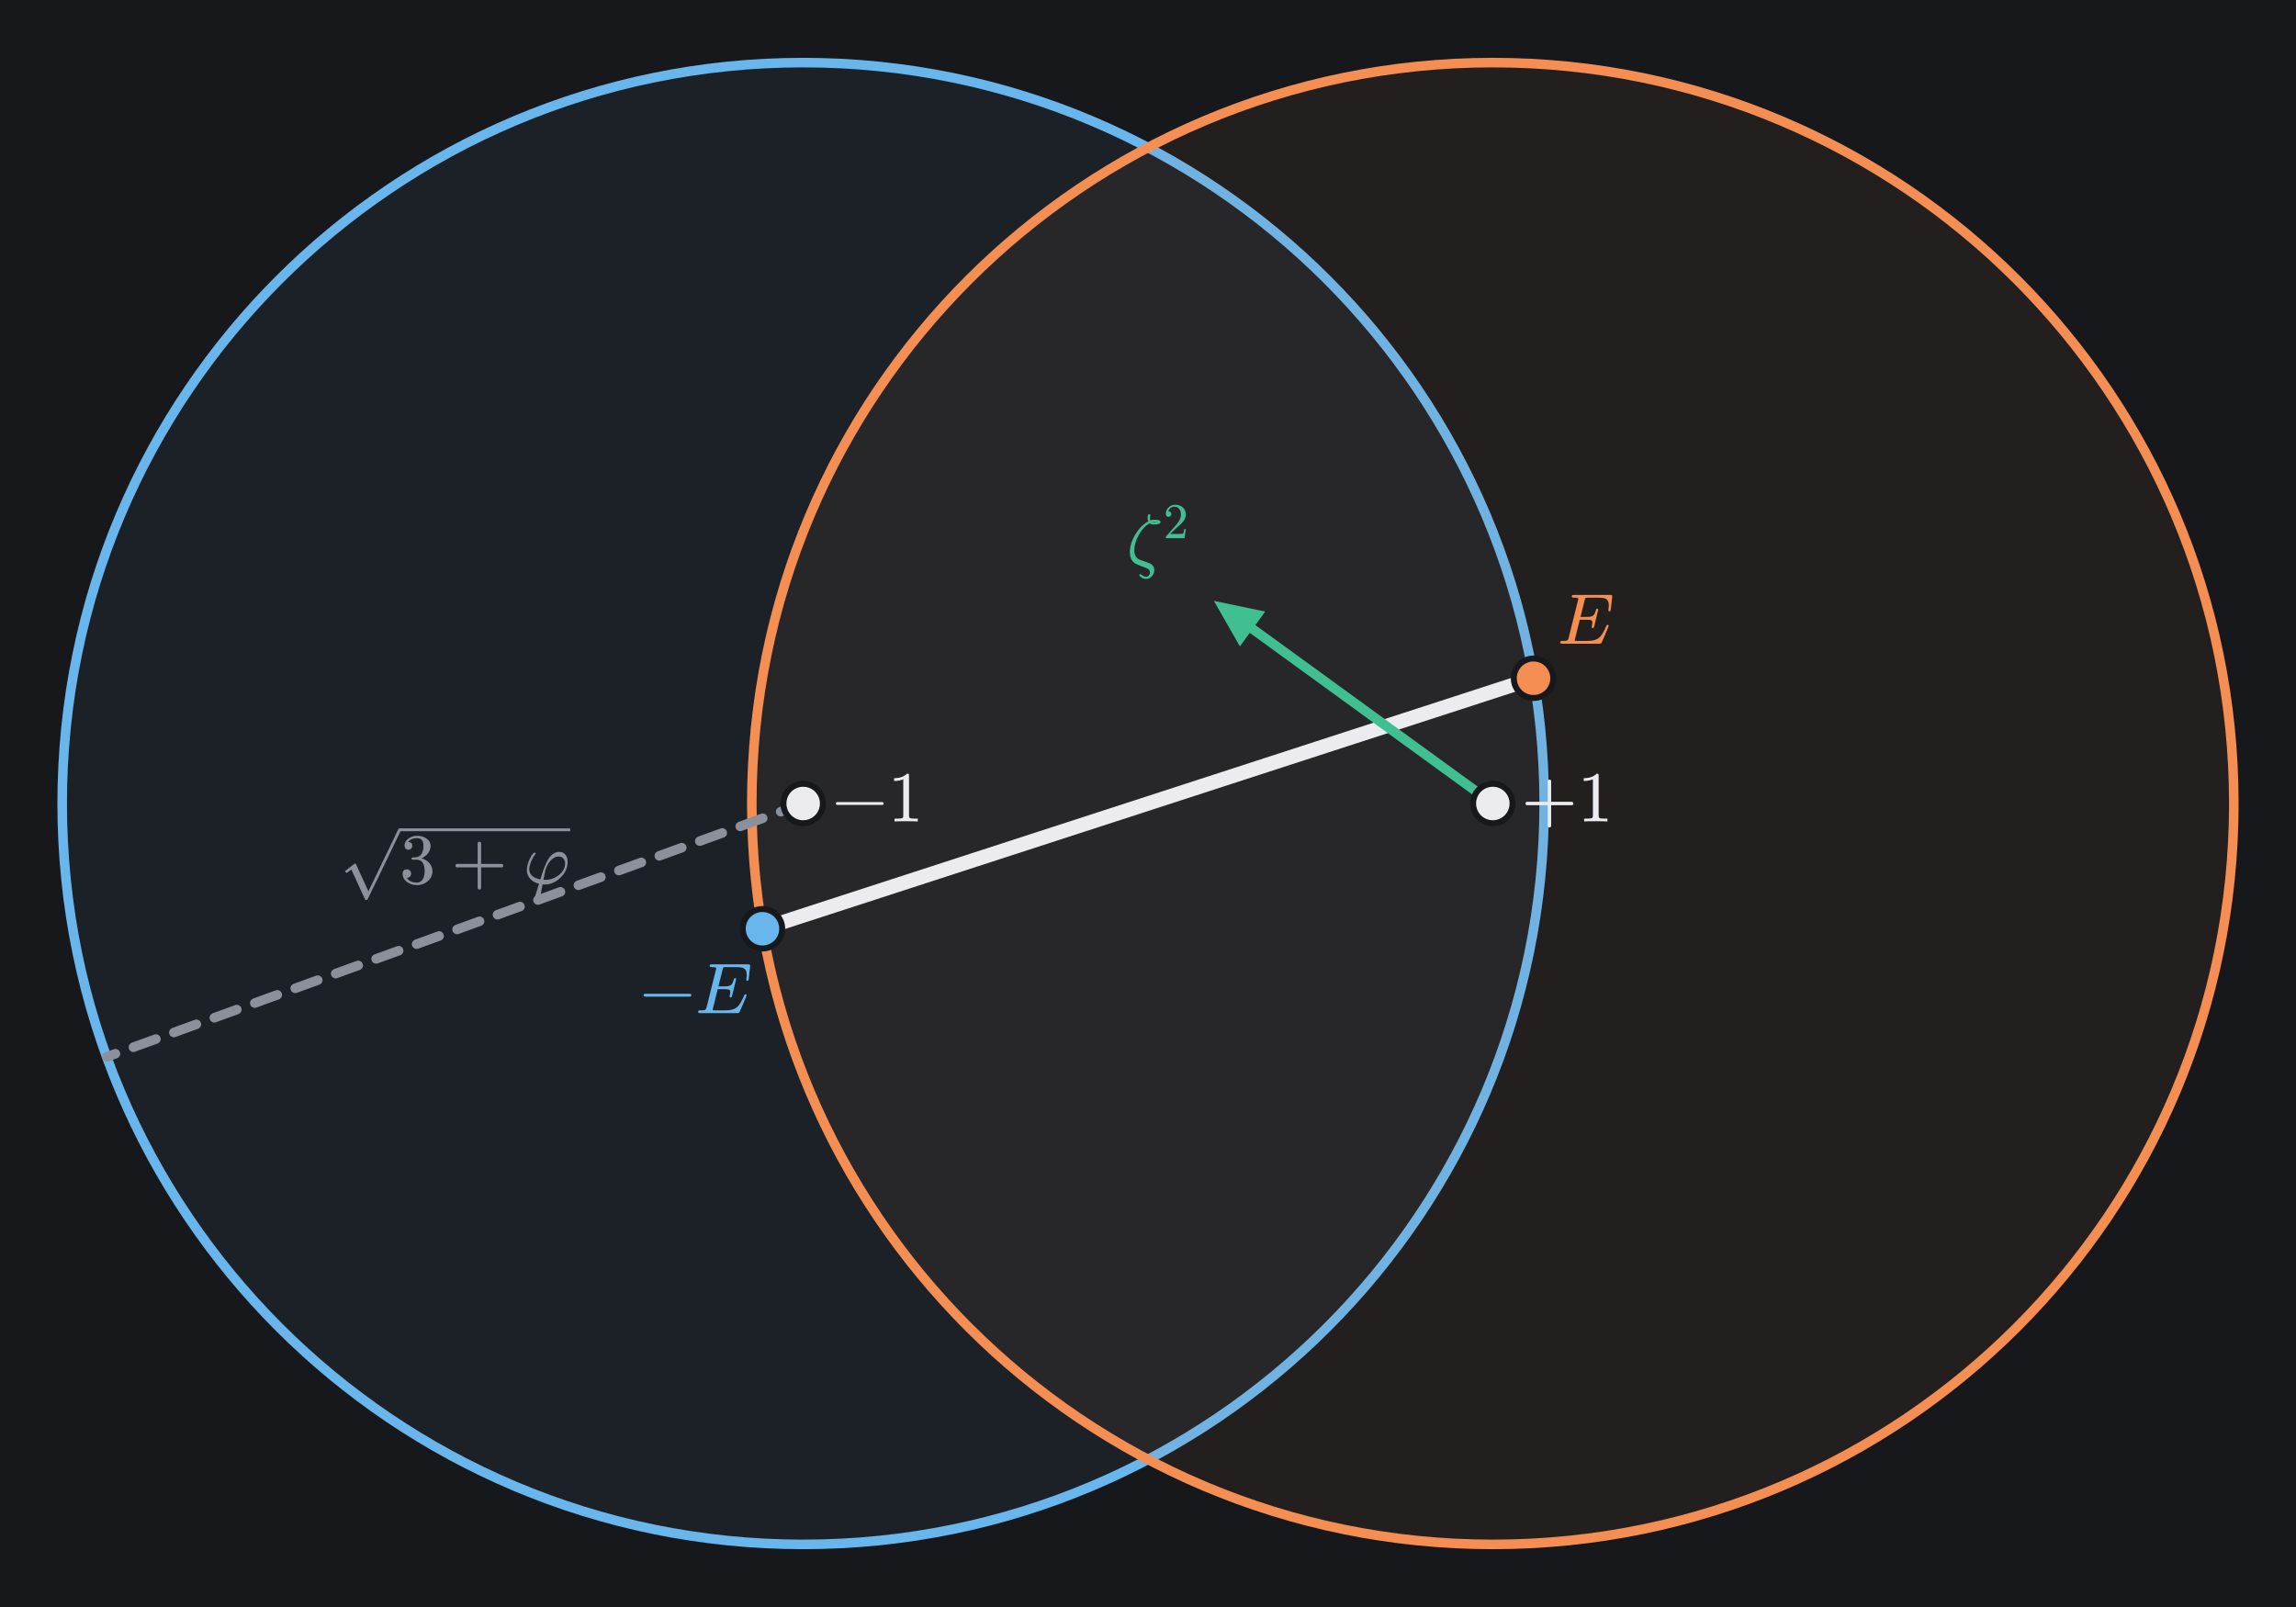
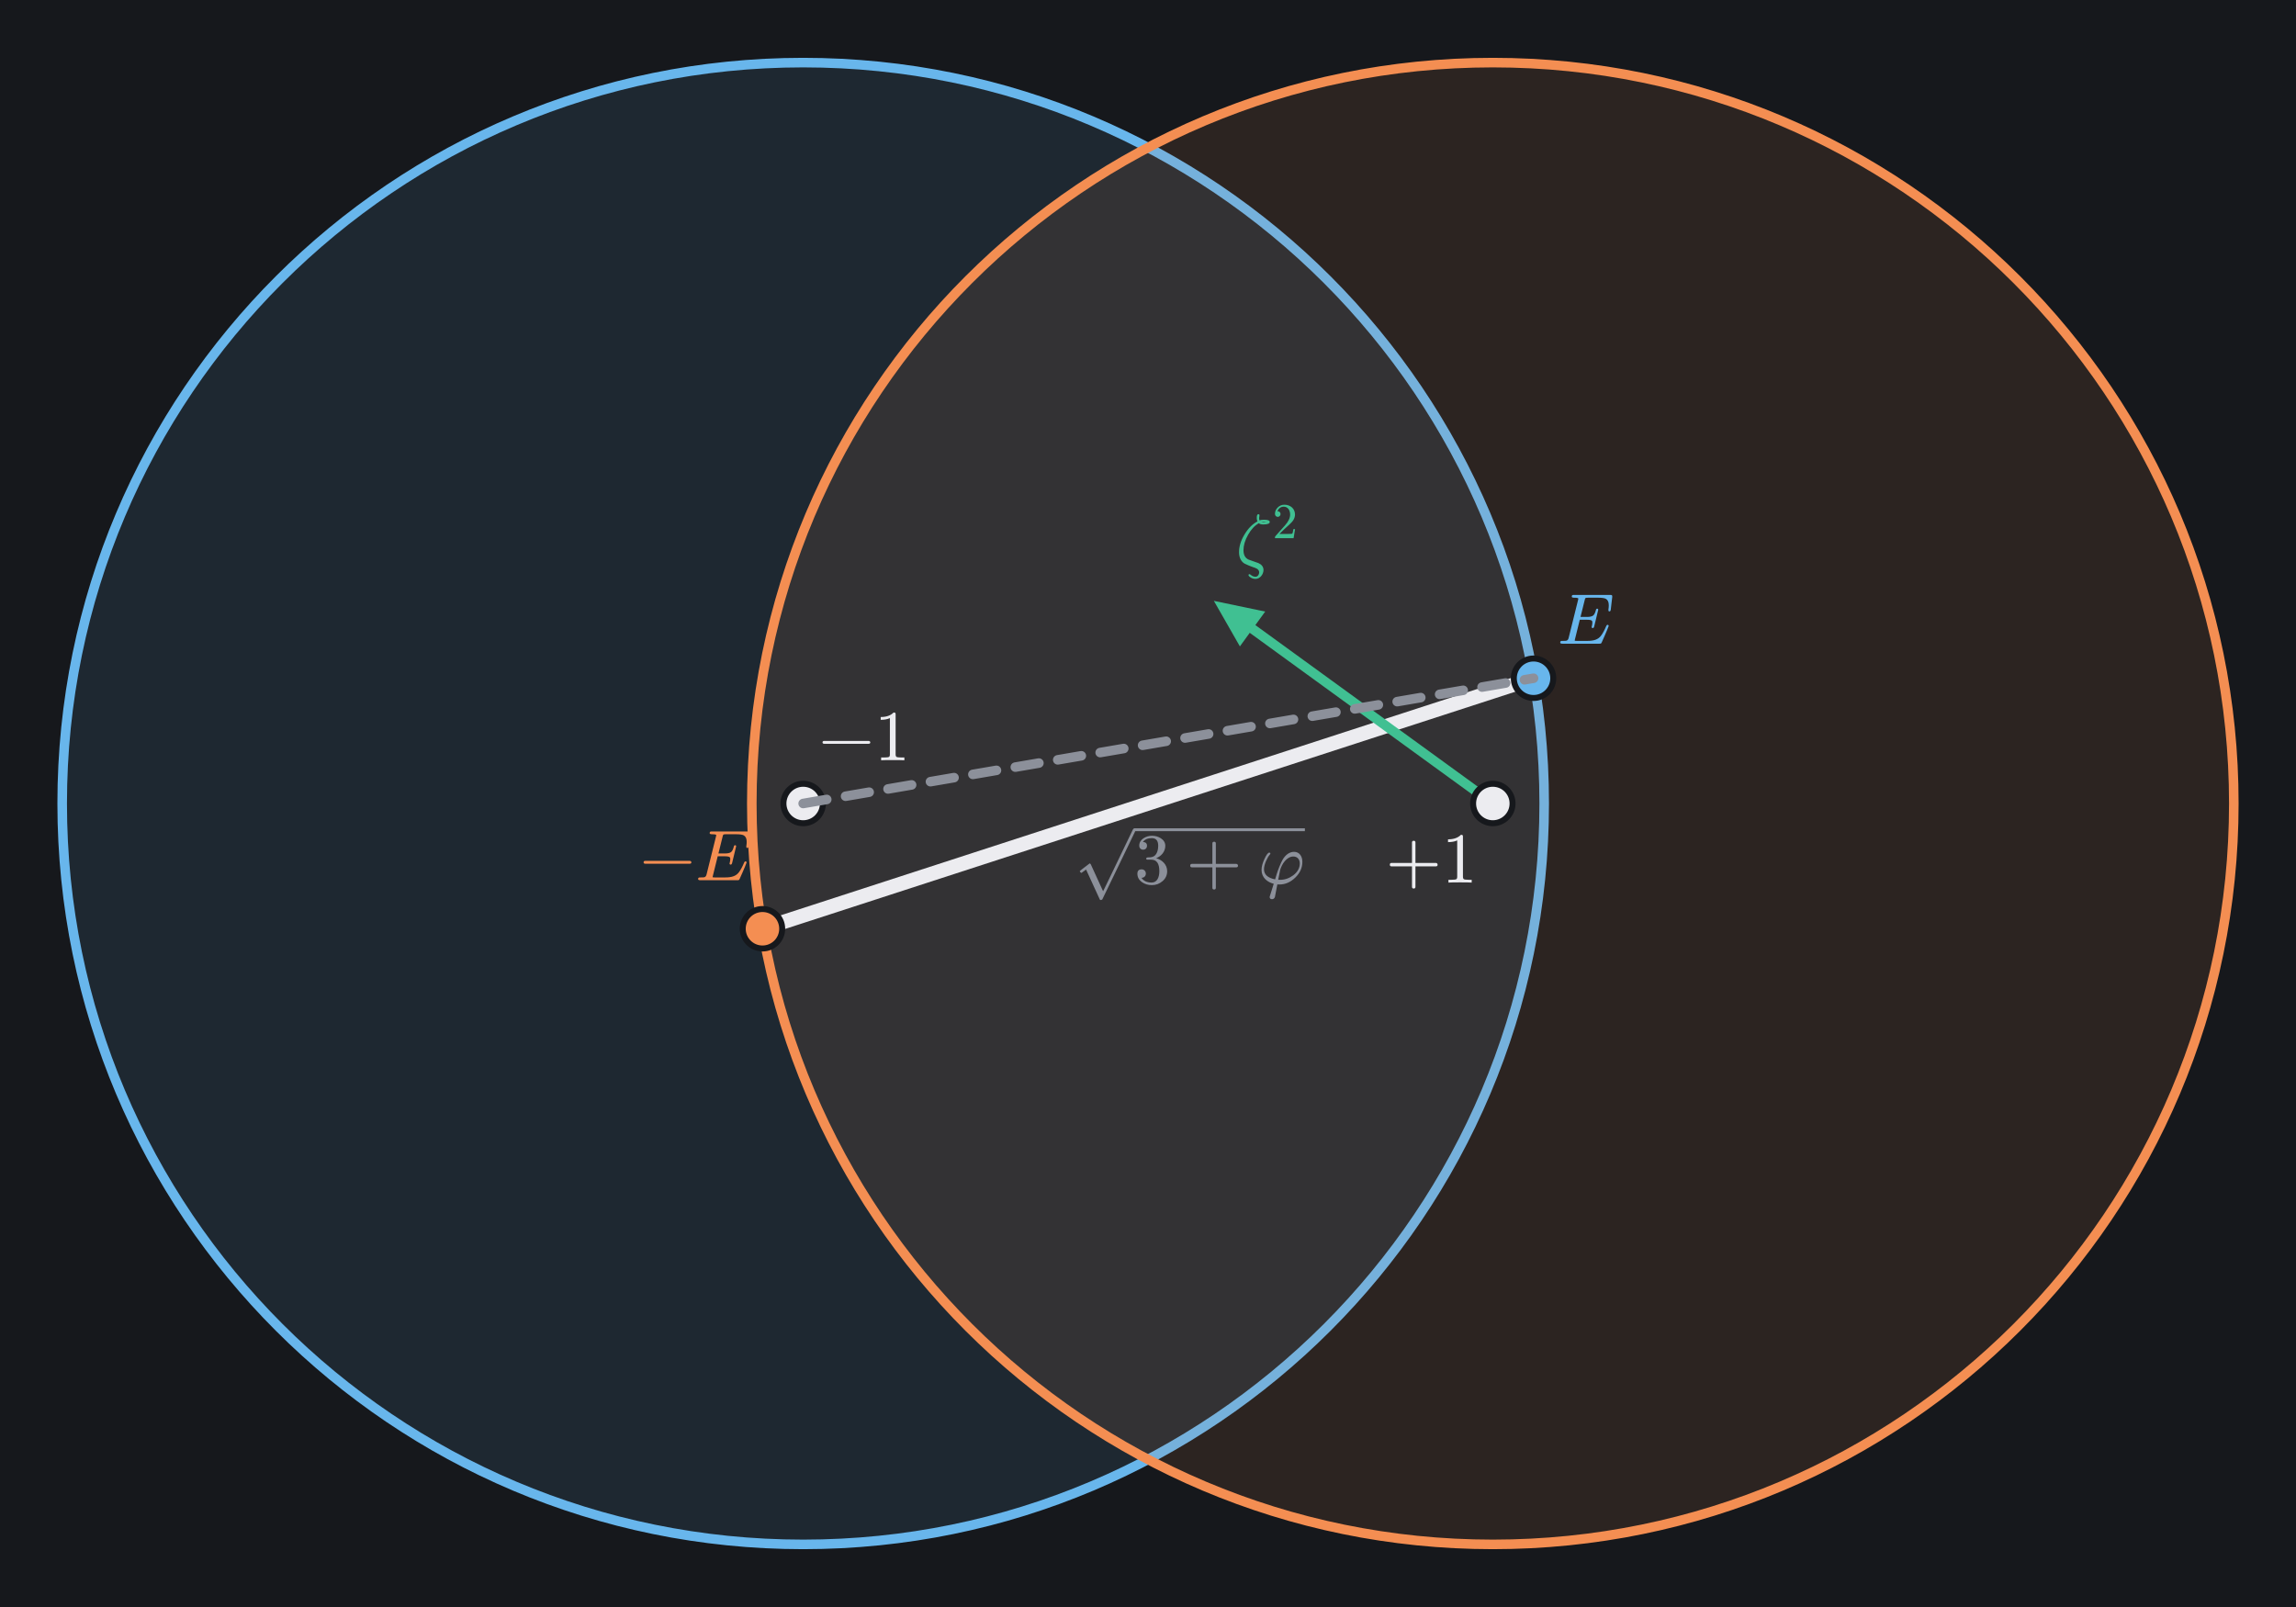
<svg xmlns="http://www.w3.org/2000/svg" width="480" height="336" viewBox="0 0 480 336">
  <path d="M0 0 L480 0 L480 336 L0 336 Z" fill="#16181c" />
-   <path d="M322.83 168 C322.83 253.56 253.47 322.91 167.91 322.91 C82.36 322.91 13 253.56 13 168 C13 82.44 82.36 13.09 167.91 13.09 C253.47 13.09 322.83 82.44 322.83 168 Z" fill="#68b6ec" fill-opacity="0.059" stroke="#68b6ec" stroke-width="2" stroke-linecap="round" stroke-linejoin="round" />
-   <path d="M467 168 C467 253.56 397.64 322.91 312.09 322.91 C226.53 322.91 157.17 253.56 157.17 168 C157.17 82.44 226.53 13.09 312.09 13.09 C397.64 13.09 467 82.44 467 168 Z" fill="#f48e52" fill-opacity="0.059" stroke="#f48e52" stroke-width="2" stroke-linecap="round" stroke-linejoin="round" />
+   <path d="M322.83 168 C322.83 253.56 253.47 322.91 167.91 322.91 C82.36 322.91 13 253.56 13 168 C13 82.44 82.36 13.09 167.91 13.09 C253.47 13.09 322.83 82.44 322.83 168 Z" fill="#68b6ec" fill-opacity="0.102" stroke="#68b6ec" stroke-width="2" stroke-linecap="round" stroke-linejoin="round" />
+   <path d="M467 168 C467 253.56 397.64 322.91 312.09 322.91 C226.53 322.91 157.17 253.56 157.17 168 C157.17 82.44 226.53 13.09 312.09 13.09 C397.64 13.09 467 82.44 467 168 Z" fill="#f48e52" fill-opacity="0.102" stroke="#f48e52" stroke-width="2" stroke-linecap="round" stroke-linejoin="round" />
  <path d="M159.4 194.19 L320.6 141.81" fill="none" stroke="#ececf0" stroke-width="3" stroke-linecap="round" stroke-linejoin="round" />
  <path d="M312.09 168 L260.24 130.33" fill="none" stroke="#40c092" stroke-width="2" stroke-linecap="round" stroke-linejoin="round" />
  <path d="M253.77 125.63 L264.5 127.87 L259.21 135.15 Z" fill="#40c092" />
-   <path d="M167.91 168 L22.34 220.98" fill="none" stroke="#8c909a" stroke-width="2" stroke-linecap="round" stroke-linejoin="round" stroke-dasharray="5 4" />
-   <path d="M164.15 194.19 C164.15 196.81 162.03 198.94 159.4 198.94 C156.78 198.94 154.65 196.81 154.65 194.19 C154.65 191.56 156.78 189.44 159.4 189.44 C162.03 189.44 164.15 191.56 164.15 194.19 Z" fill="#16181c" />
-   <path d="M162.9 194.19 C162.9 196.12 161.34 197.69 159.4 197.69 C157.47 197.69 155.9 196.12 155.9 194.19 C155.9 192.25 157.47 190.69 159.4 190.69 C161.34 190.69 162.9 192.25 162.9 194.19 Z" fill="#68b6ec" />
-   <path d="M325.35 141.81 C325.35 144.44 323.22 146.56 320.6 146.56 C317.97 146.56 315.85 144.44 315.85 141.81 C315.85 139.19 317.97 137.06 320.6 137.06 C323.22 137.06 325.35 139.19 325.35 141.81 Z" fill="#16181c" />
-   <path d="M324.1 141.81 C324.1 143.75 322.53 145.31 320.6 145.31 C318.66 145.31 317.1 143.75 317.1 141.81 C317.1 139.88 318.66 138.31 320.6 138.31 C322.53 138.31 324.1 139.88 324.1 141.81 Z" fill="#f48e52" />
+   <g>
+     <path d="M325.35 141.81 C325.35 144.44 323.22 146.56 320.6 146.56 C317.97 146.56 315.85 144.44 315.85 141.81 C315.85 139.19 317.97 137.06 320.6 137.06 C323.22 137.06 325.35 139.19 325.35 141.81 Z" fill="#16181c" />
+     <path d="M324.1 141.81 C324.1 143.75 322.53 145.31 320.6 145.31 C318.66 145.31 317.1 143.75 317.1 141.81 C317.1 139.88 318.66 138.31 320.6 138.31 C322.53 138.31 324.1 139.88 324.1 141.81 Z" fill="#68b6ec" />
+   </g>
+   <g>
+     <path d="M164.15 194.19 C164.15 196.81 162.03 198.94 159.4 198.94 C156.78 198.94 154.65 196.81 154.65 194.19 C154.65 191.56 156.78 189.44 159.4 189.44 C162.03 189.44 164.15 191.56 164.15 194.19 Z" fill="#16181c" />
+     <path d="M162.9 194.19 C162.9 196.12 161.34 197.69 159.4 197.69 C157.47 197.69 155.9 196.12 155.9 194.19 C155.9 192.25 157.47 190.69 159.4 190.69 C161.34 190.69 162.9 192.25 162.9 194.19 Z" fill="#f48e52" />
+   </g>
  <path d="M172.66 168 C172.66 170.62 170.54 172.75 167.91 172.75 C165.29 172.75 163.16 170.62 163.16 168 C163.16 165.38 165.29 163.25 167.91 163.25 C170.54 163.25 172.66 165.38 172.66 168 Z" fill="#16181c" />
  <path d="M171.41 168 C171.41 169.93 169.85 171.5 167.91 171.5 C165.98 171.5 164.41 169.93 164.41 168 C164.41 166.07 165.98 164.5 167.91 164.5 C169.85 164.5 171.41 166.07 171.41 168 Z" fill="#ececf0" />
  <path d="M316.84 168 C316.84 170.62 314.71 172.75 312.09 172.75 C309.46 172.75 307.34 170.62 307.34 168 C307.34 165.38 309.46 163.25 312.09 163.25 C314.71 163.25 316.84 165.38 316.84 168 Z" fill="#16181c" />
  <path d="M315.59 168 C315.59 169.93 314.02 171.5 312.09 171.5 C310.15 171.5 308.59 169.93 308.59 168 C308.59 166.07 310.15 164.5 312.09 164.5 C314.02 164.5 315.59 166.07 315.59 168 Z" fill="#ececf0" />
-   <path d="M144.178 207.781 L134.908 207.781 C134.668 207.781 134.548 207.886 134.548 208.081 C134.548 208.276 134.668 208.381 134.908 208.381 L144.178 208.381 C144.418 208.381 144.538 208.276 144.538 208.081 C144.538 207.901 144.358 207.781 144.178 207.781 Z M148.363 201.991 C148.363 202.141 148.528 202.216 148.843 202.216 C149.443 202.216 149.743 202.276 149.743 202.411 C149.743 202.456 149.713 202.561 149.668 202.756 L147.718 210.601 C147.643 210.931 147.493 211.126 147.268 211.201 C147.163 211.231 146.893 211.246 146.428 211.246 C146.098 211.246 145.948 211.276 145.948 211.591 C145.948 211.756 146.113 211.831 146.428 211.831 L154.123 211.831 C154.483 211.831 154.513 211.801 154.633 211.546 L155.233 210.196 C155.638 209.266 155.923 208.576 156.088 208.111 C156.058 207.976 156.013 207.886 155.848 207.886 C155.743 207.886 155.653 207.961 155.593 208.096 C155.218 208.981 154.858 209.656 154.498 210.136 C153.898 210.946 153.013 211.246 151.603 211.246 L149.428 211.246 C149.278 211.246 149.173 211.246 149.113 211.231 C149.023 211.231 148.978 211.201 148.978 211.156 C148.978 211.126 149.008 211.021 149.053 210.826 L150.043 206.821 L151.468 206.821 C152.173 206.821 152.548 206.911 152.623 207.106 C152.653 207.181 152.668 207.286 152.668 207.436 C152.668 207.631 152.638 207.871 152.563 208.156 C152.533 208.231 152.518 208.291 152.518 208.336 C152.518 208.486 152.608 208.561 152.773 208.561 C152.908 208.561 152.998 208.441 153.058 208.216 L153.898 204.736 C153.898 204.586 153.823 204.511 153.658 204.511 C153.538 204.511 153.448 204.616 153.403 204.826 C153.253 205.411 153.058 205.786 152.803 205.966 C152.548 206.146 152.128 206.236 151.513 206.236 L150.193 206.236 L151.063 202.741 C151.183 202.231 151.183 202.216 151.813 202.216 L153.898 202.216 C154.663 202.216 155.188 202.291 155.473 202.441 C155.893 202.666 156.103 203.116 156.103 203.791 C156.103 204.046 156.088 204.316 156.043 204.571 C156.043 204.601 156.043 204.646 156.028 204.706 L156.028 204.841 C156.028 205.006 156.103 205.081 156.253 205.081 C156.403 205.081 156.493 204.946 156.523 204.661 L156.823 202.096 C156.868 201.676 156.763 201.631 156.358 201.631 L148.873 201.631 C148.528 201.631 148.363 201.646 148.363 201.991 Z" fill="#68b6ec" />
-   <path d="M328.59 124.746 C328.59 124.896 328.755 124.971 329.07 124.971 C329.67 124.971 329.97 125.031 329.97 125.166 C329.97 125.211 329.94 125.316 329.895 125.511 L327.945 133.356 C327.87 133.686 327.72 133.881 327.495 133.956 C327.39 133.986 327.12 134.001 326.655 134.001 C326.325 134.001 326.175 134.031 326.175 134.346 C326.175 134.511 326.34 134.586 326.655 134.586 L334.35 134.586 C334.71 134.586 334.74 134.556 334.86 134.301 L335.46 132.951 C335.865 132.021 336.15 131.331 336.315 130.866 C336.285 130.731 336.24 130.641 336.075 130.641 C335.97 130.641 335.88 130.716 335.82 130.851 C335.445 131.736 335.085 132.411 334.725 132.891 C334.125 133.701 333.24 134.001 331.83 134.001 L329.655 134.001 C329.505 134.001 329.4 134.001 329.34 133.986 C329.25 133.986 329.205 133.956 329.205 133.911 C329.205 133.881 329.235 133.776 329.28 133.581 L330.27 129.576 L331.695 129.576 C332.4 129.576 332.775 129.666 332.85 129.861 C332.88 129.936 332.895 130.041 332.895 130.191 C332.895 130.386 332.865 130.626 332.79 130.911 C332.76 130.986 332.745 131.046 332.745 131.091 C332.745 131.241 332.835 131.316 333 131.316 C333.135 131.316 333.225 131.196 333.285 130.971 L334.125 127.491 C334.125 127.341 334.05 127.266 333.885 127.266 C333.765 127.266 333.675 127.371 333.63 127.581 C333.48 128.166 333.285 128.541 333.03 128.721 C332.775 128.901 332.355 128.991 331.74 128.991 L330.42 128.991 L331.29 125.496 C331.41 124.986 331.41 124.971 332.04 124.971 L334.125 124.971 C334.89 124.971 335.415 125.046 335.7 125.196 C336.12 125.421 336.33 125.871 336.33 126.546 C336.33 126.801 336.315 127.071 336.27 127.326 C336.27 127.356 336.27 127.401 336.255 127.461 L336.255 127.596 C336.255 127.761 336.33 127.836 336.48 127.836 C336.63 127.836 336.72 127.701 336.75 127.416 L337.05 124.851 C337.095 124.431 336.99 124.386 336.585 124.386 L329.1 124.386 C328.755 124.386 328.59 124.401 328.59 124.746 Z" fill="#f48e52" />
-   <path d="M239.657 120.591 C239.282 120.591 238.937 120.441 238.607 120.156 C238.517 120.081 238.442 120.051 238.382 120.051 C238.247 120.051 238.187 120.126 238.187 120.261 C238.187 120.336 238.247 120.441 238.382 120.561 C238.742 120.876 239.162 121.041 239.657 121.041 C240.572 121.041 241.322 120.096 241.322 119.181 C241.322 118.446 240.842 117.981 240.242 117.726 C240.047 117.666 238.292 117.036 238.247 117.021 C237.512 116.706 237.137 116.046 237.137 115.041 C237.137 114.036 237.452 112.956 238.097 111.816 C238.742 110.676 239.492 109.866 240.347 109.401 C240.542 109.566 240.842 109.656 241.262 109.656 C242.177 109.656 242.627 109.476 242.627 109.131 C242.627 108.816 242.222 108.666 241.397 108.666 C241.037 108.666 240.737 108.711 240.482 108.801 C240.437 108.651 240.407 108.486 240.407 108.321 C240.407 108.186 240.437 107.991 240.482 107.766 C240.482 107.601 240.407 107.511 240.242 107.511 C240.017 107.511 239.912 107.781 239.912 108.306 C239.912 108.576 239.957 108.816 240.062 109.011 C239.012 109.566 238.112 110.481 237.347 111.756 C236.582 113.031 236.207 114.261 236.207 115.446 C236.207 116.586 236.657 117.426 237.347 117.831 C237.932 118.116 238.367 118.296 238.652 118.401 C239.237 118.656 239.927 118.746 240.242 119.166 C240.362 119.301 240.422 119.481 240.422 119.676 C240.422 120.126 240.107 120.591 239.657 120.591 Z M241.382 109.116 C241.577 109.116 241.772 109.131 241.937 109.161 C241.757 109.191 241.532 109.206 241.277 109.206 C241.112 109.206 240.977 109.191 240.872 109.161 C241.007 109.131 241.172 109.116 241.382 109.116 Z M245.682 105.528 C245.147 105.528 244.695 105.717 244.307 106.095 C243.918 106.473 243.719 106.914 243.719 107.45 C243.719 107.807 243.981 108.069 244.307 108.069 C244.622 108.069 244.884 107.796 244.884 107.481 C244.884 107.135 244.632 106.893 244.296 106.893 C244.265 106.893 244.244 106.893 244.223 106.904 C244.422 106.389 244.884 105.938 245.546 105.938 C246.407 105.938 246.89 106.683 246.89 107.586 C246.89 108.29 246.533 109.046 245.819 109.844 L243.845 112.07 C243.708 112.227 243.719 112.217 243.719 112.521 L247.614 112.521 L247.919 110.631 L247.572 110.631 C247.488 111.167 247.415 111.471 247.352 111.566 C247.299 111.618 246.984 111.639 246.407 111.639 L244.653 111.639 L245.672 110.642 C246.386 109.97 247.289 109.245 247.593 108.689 C247.803 108.321 247.908 107.954 247.908 107.586 C247.908 106.347 246.942 105.528 245.682 105.528 Z" fill="#40c092" />
-   <path d="M88.097 179.447 C89.087 179.072 90.017 178.127 90.017 176.852 C90.017 176.207 89.702 175.682 89.087 175.277 C88.547 174.932 87.932 174.752 87.242 174.752 C86.567 174.752 85.982 174.932 85.457 175.277 C84.872 175.667 84.572 176.177 84.572 176.822 C84.572 177.317 84.902 177.662 85.382 177.662 C85.862 177.662 86.192 177.317 86.192 176.837 C86.192 176.342 85.907 176.072 85.337 176.042 C85.727 175.517 86.342 175.247 87.182 175.247 C88.082 175.247 88.532 175.772 88.532 176.837 C88.532 177.467 88.412 177.992 88.187 178.427 C87.782 179.147 87.227 179.282 86.297 179.282 C86.117 179.312 86.027 179.387 86.027 179.522 C86.027 179.747 86.132 179.747 86.432 179.747 L87.077 179.747 C88.202 179.747 88.772 180.542 88.772 182.147 C88.772 183.422 88.307 184.532 87.167 184.532 C86.192 184.532 85.472 184.202 85.037 183.542 C85.562 183.557 85.952 183.167 85.952 182.657 C85.952 182.147 85.577 181.772 85.067 181.772 C84.482 181.772 84.182 182.072 84.182 182.687 C84.182 183.422 84.512 184.007 85.172 184.472 C85.757 184.877 86.447 185.072 87.212 185.072 C88.067 185.072 88.802 184.787 89.447 184.232 C90.092 183.677 90.407 182.987 90.407 182.147 C90.407 180.737 89.297 179.762 88.097 179.447 Z M104.855 180.632 L100.58 180.632 L100.58 176.357 C100.58 176.117 100.46 175.997 100.22 175.997 C99.98 175.997 99.86 176.117 99.86 176.357 L99.86 180.632 L95.585 180.632 C95.345 180.632 95.225 180.752 95.225 180.992 C95.225 181.232 95.345 181.352 95.585 181.352 L99.86 181.352 L99.86 185.627 C99.86 185.867 99.98 185.987 100.22 185.987 C100.46 185.987 100.58 185.867 100.58 185.627 L100.58 181.352 L104.855 181.352 C105.095 181.352 105.215 181.232 105.215 180.992 C105.215 180.797 105.05 180.632 104.855 180.632 Z M116.933 178.112 C116.678 178.112 116.453 178.157 116.228 178.232 C115.283 178.547 114.623 179.477 114.248 180.332 C113.618 181.727 113.438 182.297 112.973 183.872 C111.428 183.557 110.648 182.852 110.648 181.742 C110.648 180.737 111.353 179.282 111.848 178.712 C111.938 178.607 111.983 178.532 111.983 178.487 C111.983 178.352 111.908 178.277 111.743 178.277 C111.488 178.277 111.158 178.712 110.753 179.582 C110.348 180.452 110.138 181.232 110.138 181.907 C110.138 183.467 111.323 184.457 112.688 184.787 L111.923 187.217 C111.863 187.382 111.833 187.487 111.833 187.532 C111.833 187.847 111.998 188.012 112.328 188.012 C112.613 188.012 112.808 187.862 112.928 187.577 L113.438 184.922 C113.603 184.937 113.738 184.937 113.873 184.937 C115.103 184.937 116.198 184.457 117.188 183.497 C118.178 182.537 118.673 181.442 118.673 180.212 C118.673 179.042 118.058 178.112 116.933 178.112 Z M118.133 180.542 C118.133 181.487 117.683 182.312 116.768 183.017 C115.913 183.647 114.998 183.962 114.008 183.962 C113.918 183.962 113.828 183.962 113.753 183.947 C113.663 183.947 113.618 183.947 113.618 183.962 C113.843 182.777 113.978 182.072 114.038 181.862 C114.383 180.677 115.403 179.087 116.783 179.087 C117.623 179.087 118.133 179.687 118.133 180.542 Z M72.482 182.522 L72.279 182.402 L72.137 182.192 L72.152 182.132 L72.277 182.015 L72.615 181.745 L73.164 181.322 L73.715 180.904 L74.046 180.649 L74.162 180.557 L74.237 180.527 L74.417 180.677 L74.501 180.86 L74.706 181.305 L74.999 181.946 L75.352 182.716 L75.733 183.549 L76.113 184.38 L76.461 185.141 L76.747 185.767 L76.94 186.191 L77.012 186.347 L77.079 186.219 L77.269 185.835 L77.58 185.196 L78.015 184.302 L78.572 183.152 L81.669 176.717 L82.23 175.547 L82.67 174.631 L82.99 173.968 L83.188 173.558 L83.267 173.402 L83.267 173.402 L83.402 173.244 L83.567 173.192 L119.198 173.192 L119.198 173.792 L83.736 173.792 L83.657 173.955 L83.441 174.402 L83.119 175.071 L82.72 175.897 L82.276 176.818 L81.817 177.77 L81.372 178.691 L80.974 179.518 L80.651 180.186 L80.435 180.633 L80.357 180.797 L80.287 180.94 L80.096 181.337 L79.806 181.936 L79.443 182.687 L79.031 183.539 L78.594 184.442 L78.158 185.344 L77.746 186.197 L77.383 186.948 L77.093 187.547 L76.901 187.943 L76.832 188.087 L76.547 188.192 L76.367 188.147 L76.292 187.992 L76.102 187.584 L75.822 186.978 L75.479 186.231 L75.097 185.4 L74.704 184.541 L74.324 183.711 L73.983 182.967 L73.708 182.366 L73.524 181.963 L73.457 181.817 L73.355 181.89 L73.114 182.065 L72.825 182.273 L72.583 182.448 L72.482 182.522 Z M83.567 173.192 L119.198 173.192 L119.198 173.792 L83.567 173.792 Z" fill="#8c909a" />
-   <path d="M184.383 167.7 L175.113 167.7 C174.873 167.7 174.753 167.805 174.753 168 C174.753 168.195 174.873 168.3 175.113 168.3 L184.383 168.3 C184.623 168.3 184.743 168.195 184.743 168 C184.743 167.82 184.563 167.7 184.383 167.7 Z M189.618 161.76 C189.003 162.39 188.103 162.705 186.918 162.705 L186.918 163.29 C187.698 163.29 188.343 163.17 188.838 162.93 L188.838 170.52 C188.838 170.79 188.778 170.97 188.643 171.045 C188.508 171.12 188.133 171.165 187.533 171.165 L187.008 171.165 L187.008 171.75 C187.383 171.72 188.193 171.705 189.438 171.705 C190.683 171.705 191.493 171.72 191.868 171.75 L191.868 171.165 L191.343 171.165 C190.728 171.165 190.353 171.12 190.233 171.045 C190.113 170.97 190.038 170.79 190.038 170.52 L190.038 162.21 C190.038 161.85 190.008 161.76 189.618 161.76 Z" fill="#ececf0" />
-   <path d="M328.557 167.64 L324.282 167.64 L324.282 163.365 C324.282 163.125 324.162 163.005 323.922 163.005 C323.682 163.005 323.562 163.125 323.562 163.365 L323.562 167.64 L319.287 167.64 C319.047 167.64 318.927 167.76 318.927 168 C318.927 168.24 319.047 168.36 319.287 168.36 L323.562 168.36 L323.562 172.635 C323.562 172.875 323.682 172.995 323.922 172.995 C324.162 172.995 324.282 172.875 324.282 172.635 L324.282 168.36 L328.557 168.36 C328.797 168.36 328.917 168.24 328.917 168 C328.917 167.805 328.752 167.64 328.557 167.64 Z M333.792 161.76 C333.177 162.39 332.277 162.705 331.092 162.705 L331.092 163.29 C331.872 163.29 332.517 163.17 333.012 162.93 L333.012 170.52 C333.012 170.79 332.952 170.97 332.817 171.045 C332.682 171.12 332.307 171.165 331.707 171.165 L331.182 171.165 L331.182 171.75 C331.557 171.72 332.367 171.705 333.612 171.705 C334.857 171.705 335.667 171.72 336.042 171.75 L336.042 171.165 L335.517 171.165 C334.902 171.165 334.527 171.12 334.407 171.045 C334.287 170.97 334.212 170.79 334.212 170.52 L334.212 162.21 C334.212 161.85 334.182 161.76 333.792 161.76 Z" fill="#ececf0" />
+   <path d="M328.59 124.746 C328.59 124.896 328.755 124.971 329.07 124.971 C329.67 124.971 329.97 125.031 329.97 125.166 C329.97 125.211 329.94 125.316 329.895 125.511 L327.945 133.356 C327.87 133.686 327.72 133.881 327.495 133.956 C327.39 133.986 327.12 134.001 326.655 134.001 C326.325 134.001 326.175 134.031 326.175 134.346 C326.175 134.511 326.34 134.586 326.655 134.586 L334.35 134.586 C334.71 134.586 334.74 134.556 334.86 134.301 L335.46 132.951 C335.865 132.021 336.15 131.331 336.315 130.866 C336.285 130.731 336.24 130.641 336.075 130.641 C335.97 130.641 335.88 130.716 335.82 130.851 C335.445 131.736 335.085 132.411 334.725 132.891 C334.125 133.701 333.24 134.001 331.83 134.001 L329.655 134.001 C329.505 134.001 329.4 134.001 329.34 133.986 C329.25 133.986 329.205 133.956 329.205 133.911 C329.205 133.881 329.235 133.776 329.28 133.581 L330.27 129.576 L331.695 129.576 C332.4 129.576 332.775 129.666 332.85 129.861 C332.88 129.936 332.895 130.041 332.895 130.191 C332.895 130.386 332.865 130.626 332.79 130.911 C332.76 130.986 332.745 131.046 332.745 131.091 C332.745 131.241 332.835 131.316 333 131.316 C333.135 131.316 333.225 131.196 333.285 130.971 L334.125 127.491 C334.125 127.341 334.05 127.266 333.885 127.266 C333.765 127.266 333.675 127.371 333.63 127.581 C333.48 128.166 333.285 128.541 333.03 128.721 C332.775 128.901 332.355 128.991 331.74 128.991 L330.42 128.991 L331.29 125.496 C331.41 124.986 331.41 124.971 332.04 124.971 L334.125 124.971 C334.89 124.971 335.415 125.046 335.7 125.196 C336.12 125.421 336.33 125.871 336.33 126.546 C336.33 126.801 336.315 127.071 336.27 127.326 C336.27 127.356 336.27 127.401 336.255 127.461 L336.255 127.596 C336.255 127.761 336.33 127.836 336.48 127.836 C336.63 127.836 336.72 127.701 336.75 127.416 L337.05 124.851 C337.095 124.431 336.99 124.386 336.585 124.386 L329.1 124.386 C328.755 124.386 328.59 124.401 328.59 124.746 Z" fill="#68b6ec" />
+   <path d="M144.178 179.993 L134.908 179.993 C134.668 179.993 134.548 180.098 134.548 180.293 C134.548 180.488 134.668 180.593 134.908 180.593 L144.178 180.593 C144.418 180.593 144.538 180.488 144.538 180.293 C144.538 180.113 144.358 179.993 144.178 179.993 Z M148.363 174.203 C148.363 174.353 148.528 174.428 148.843 174.428 C149.443 174.428 149.743 174.488 149.743 174.623 C149.743 174.668 149.713 174.773 149.668 174.968 L147.718 182.813 C147.643 183.143 147.493 183.338 147.268 183.413 C147.163 183.443 146.893 183.458 146.428 183.458 C146.098 183.458 145.948 183.488 145.948 183.803 C145.948 183.968 146.113 184.043 146.428 184.043 L154.123 184.043 C154.483 184.043 154.513 184.013 154.633 183.758 L155.233 182.408 C155.638 181.478 155.923 180.788 156.088 180.323 C156.058 180.188 156.013 180.098 155.848 180.098 C155.743 180.098 155.653 180.173 155.593 180.308 C155.218 181.193 154.858 181.868 154.498 182.348 C153.898 183.158 153.013 183.458 151.603 183.458 L149.428 183.458 C149.278 183.458 149.173 183.458 149.113 183.443 C149.023 183.443 148.978 183.413 148.978 183.368 C148.978 183.338 149.008 183.233 149.053 183.038 L150.043 179.033 L151.468 179.033 C152.173 179.033 152.548 179.123 152.623 179.318 C152.653 179.393 152.668 179.498 152.668 179.648 C152.668 179.843 152.638 180.083 152.563 180.368 C152.533 180.443 152.518 180.503 152.518 180.548 C152.518 180.698 152.608 180.773 152.773 180.773 C152.908 180.773 152.998 180.653 153.058 180.428 L153.898 176.948 C153.898 176.798 153.823 176.723 153.658 176.723 C153.538 176.723 153.448 176.828 153.403 177.038 C153.253 177.623 153.058 177.998 152.803 178.178 C152.548 178.358 152.128 178.448 151.513 178.448 L150.193 178.448 L151.063 174.953 C151.183 174.443 151.183 174.428 151.813 174.428 L153.898 174.428 C154.663 174.428 155.188 174.503 155.473 174.653 C155.893 174.878 156.103 175.328 156.103 176.003 C156.103 176.258 156.088 176.528 156.043 176.783 C156.043 176.813 156.043 176.858 156.028 176.918 L156.028 177.053 C156.028 177.218 156.103 177.293 156.253 177.293 C156.403 177.293 156.493 177.158 156.523 176.873 L156.823 174.308 C156.868 173.888 156.763 173.843 156.358 173.843 L148.873 173.843 C148.528 173.843 148.363 173.858 148.363 174.203 Z" fill="#f48e52" />
+   <path d="M262.481 120.591 C262.106 120.591 261.761 120.441 261.431 120.156 C261.341 120.081 261.266 120.051 261.206 120.051 C261.071 120.051 261.011 120.126 261.011 120.261 C261.011 120.336 261.071 120.441 261.206 120.561 C261.566 120.876 261.986 121.041 262.481 121.041 C263.396 121.041 264.146 120.096 264.146 119.181 C264.146 118.446 263.666 117.981 263.066 117.726 C262.871 117.666 261.116 117.036 261.071 117.021 C260.336 116.706 259.961 116.046 259.961 115.041 C259.961 114.036 260.276 112.956 260.921 111.816 C261.566 110.676 262.316 109.866 263.171 109.401 C263.366 109.566 263.666 109.656 264.086 109.656 C265.001 109.656 265.451 109.476 265.451 109.131 C265.451 108.816 265.046 108.666 264.221 108.666 C263.861 108.666 263.561 108.711 263.306 108.801 C263.261 108.651 263.231 108.486 263.231 108.321 C263.231 108.186 263.261 107.991 263.306 107.766 C263.306 107.601 263.231 107.511 263.066 107.511 C262.841 107.511 262.736 107.781 262.736 108.306 C262.736 108.576 262.781 108.816 262.886 109.011 C261.836 109.566 260.936 110.481 260.171 111.756 C259.406 113.031 259.031 114.261 259.031 115.446 C259.031 116.586 259.481 117.426 260.171 117.831 C260.756 118.116 261.191 118.296 261.476 118.401 C262.061 118.656 262.751 118.746 263.066 119.166 C263.186 119.301 263.246 119.481 263.246 119.676 C263.246 120.126 262.931 120.591 262.481 120.591 Z M264.206 109.116 C264.401 109.116 264.596 109.131 264.761 109.161 C264.581 109.191 264.356 109.206 264.101 109.206 C263.936 109.206 263.801 109.191 263.696 109.161 C263.831 109.131 263.996 109.116 264.206 109.116 Z M268.506 105.528 C267.971 105.528 267.519 105.717 267.131 106.095 C266.742 106.473 266.543 106.914 266.543 107.45 C266.543 107.807 266.805 108.069 267.131 108.069 C267.446 108.069 267.708 107.796 267.708 107.481 C267.708 107.135 267.456 106.893 267.12 106.893 C267.089 106.893 267.068 106.893 267.047 106.904 C267.246 106.389 267.708 105.938 268.37 105.938 C269.231 105.938 269.714 106.683 269.714 107.586 C269.714 108.29 269.357 109.046 268.643 109.844 L266.669 112.07 C266.532 112.227 266.543 112.217 266.543 112.521 L270.438 112.521 L270.743 110.631 L270.396 110.631 C270.312 111.167 270.239 111.471 270.176 111.566 C270.123 111.618 269.808 111.639 269.231 111.639 L267.477 111.639 L268.496 110.642 C269.21 109.97 270.113 109.245 270.417 108.689 C270.627 108.321 270.732 107.954 270.732 107.586 C270.732 106.347 269.766 105.528 268.506 105.528 Z" fill="#40c092" />
+   <path d="M167.91 168 L320.6 141.81" fill="none" stroke="#8c909a" stroke-width="2" stroke-linecap="round" stroke-linejoin="round" stroke-dasharray="5 4" />
+   <path d="M241.697 179.442 C242.687 179.067 243.617 178.122 243.617 176.847 C243.617 176.202 243.302 175.677 242.687 175.272 C242.147 174.927 241.532 174.747 240.842 174.747 C240.167 174.747 239.582 174.927 239.057 175.272 C238.472 175.662 238.172 176.172 238.172 176.817 C238.172 177.312 238.502 177.657 238.982 177.657 C239.462 177.657 239.792 177.312 239.792 176.832 C239.792 176.337 239.507 176.067 238.937 176.037 C239.327 175.512 239.942 175.242 240.782 175.242 C241.682 175.242 242.132 175.767 242.132 176.832 C242.132 177.462 242.012 177.987 241.787 178.422 C241.382 179.142 240.827 179.277 239.897 179.277 C239.717 179.307 239.627 179.382 239.627 179.517 C239.627 179.742 239.732 179.742 240.032 179.742 L240.677 179.742 C241.802 179.742 242.372 180.537 242.372 182.142 C242.372 183.417 241.907 184.527 240.767 184.527 C239.792 184.527 239.072 184.197 238.637 183.537 C239.162 183.552 239.552 183.162 239.552 182.652 C239.552 182.142 239.177 181.767 238.667 181.767 C238.082 181.767 237.782 182.067 237.782 182.682 C237.782 183.417 238.112 184.002 238.772 184.467 C239.357 184.872 240.047 185.067 240.812 185.067 C241.667 185.067 242.402 184.782 243.047 184.227 C243.692 183.672 244.007 182.982 244.007 182.142 C244.007 180.732 242.897 179.757 241.697 179.442 Z M258.455 180.627 L254.18 180.627 L254.18 176.352 C254.18 176.112 254.06 175.992 253.82 175.992 C253.58 175.992 253.46 176.112 253.46 176.352 L253.46 180.627 L249.185 180.627 C248.945 180.627 248.825 180.747 248.825 180.987 C248.825 181.227 248.945 181.347 249.185 181.347 L253.46 181.347 L253.46 185.622 C253.46 185.862 253.58 185.982 253.82 185.982 C254.06 185.982 254.18 185.862 254.18 185.622 L254.18 181.347 L258.455 181.347 C258.695 181.347 258.815 181.227 258.815 180.987 C258.815 180.792 258.65 180.627 258.455 180.627 Z M270.533 178.107 C270.278 178.107 270.053 178.152 269.828 178.227 C268.883 178.542 268.223 179.472 267.848 180.327 C267.218 181.722 267.038 182.292 266.573 183.867 C265.028 183.552 264.248 182.847 264.248 181.737 C264.248 180.732 264.953 179.277 265.448 178.707 C265.538 178.602 265.583 178.527 265.583 178.482 C265.583 178.347 265.508 178.272 265.343 178.272 C265.088 178.272 264.758 178.707 264.353 179.577 C263.948 180.447 263.738 181.227 263.738 181.902 C263.738 183.462 264.923 184.452 266.288 184.782 L265.523 187.212 C265.463 187.377 265.433 187.482 265.433 187.527 C265.433 187.842 265.598 188.007 265.928 188.007 C266.213 188.007 266.408 187.857 266.528 187.572 L267.038 184.917 C267.203 184.932 267.338 184.932 267.473 184.932 C268.703 184.932 269.798 184.452 270.788 183.492 C271.778 182.532 272.273 181.437 272.273 180.207 C272.273 179.037 271.658 178.107 270.533 178.107 Z M271.733 180.537 C271.733 181.482 271.283 182.307 270.368 183.012 C269.513 183.642 268.598 183.957 267.608 183.957 C267.518 183.957 267.428 183.957 267.353 183.942 C267.263 183.942 267.218 183.942 267.218 183.957 C267.443 182.772 267.578 182.067 267.638 181.857 C267.983 180.672 269.003 179.082 270.383 179.082 C271.223 179.082 271.733 179.682 271.733 180.537 Z M226.082 182.517 L225.879 182.397 L225.737 182.187 L225.752 182.127 L225.877 182.01 L226.215 181.74 L226.764 181.317 L227.315 180.899 L227.646 180.644 L227.762 180.552 L227.837 180.522 L228.017 180.672 L228.101 180.855 L228.306 181.3 L228.599 181.941 L228.951 182.711 L229.333 183.544 L229.712 184.375 L230.06 185.136 L230.347 185.762 L230.54 186.186 L230.612 186.342 L230.679 186.214 L230.869 185.83 L231.18 185.191 L231.615 184.297 L232.172 183.147 L235.269 176.712 L235.83 175.542 L236.27 174.626 L236.589 173.963 L236.788 173.553 L236.867 173.397 L236.867 173.397 L237.001 173.239 L237.167 173.187 L272.798 173.187 L272.798 173.787 L237.336 173.787 L237.257 173.95 L237.041 174.397 L236.719 175.066 L236.32 175.892 L235.876 176.813 L235.416 177.765 L234.972 178.687 L234.574 179.513 L234.251 180.181 L234.035 180.629 L233.957 180.792 L233.887 180.935 L233.696 181.332 L233.406 181.931 L233.043 182.682 L232.631 183.534 L232.194 184.437 L231.758 185.339 L231.346 186.192 L230.982 186.943 L230.693 187.542 L230.501 187.938 L230.432 188.082 L230.147 188.187 L229.967 188.142 L229.892 187.987 L229.702 187.579 L229.422 186.973 L229.079 186.226 L228.697 185.395 L228.304 184.536 L227.924 183.706 L227.583 182.962 L227.308 182.361 L227.124 181.958 L227.057 181.812 L226.955 181.885 L226.713 182.06 L226.425 182.269 L226.183 182.443 L226.082 182.517 Z M237.167 173.187 L272.798 173.187 L272.798 173.787 L237.167 173.787 Z" fill="#8c909a" />
+   <path d="M181.583 154.915 L172.313 154.915 C172.073 154.915 171.953 155.02 171.953 155.215 C171.953 155.41 172.073 155.515 172.313 155.515 L181.583 155.515 C181.823 155.515 181.943 155.41 181.943 155.215 C181.943 155.035 181.763 154.915 181.583 154.915 Z M186.818 148.975 C186.203 149.605 185.303 149.92 184.118 149.92 L184.118 150.505 C184.898 150.505 185.543 150.385 186.038 150.145 L186.038 157.735 C186.038 158.005 185.978 158.185 185.843 158.26 C185.708 158.335 185.333 158.38 184.733 158.38 L184.208 158.38 L184.208 158.965 C184.583 158.935 185.393 158.92 186.638 158.92 C187.883 158.92 188.693 158.935 189.068 158.965 L189.068 158.38 L188.543 158.38 C187.928 158.38 187.553 158.335 187.433 158.26 C187.313 158.185 187.238 158.005 187.238 157.735 L187.238 149.425 C187.238 149.065 187.208 148.975 186.818 148.975 Z" fill="#ececf0" />
+   <path d="M300.187 180.425 L295.912 180.425 L295.912 176.15 C295.912 175.91 295.792 175.79 295.552 175.79 C295.312 175.79 295.192 175.91 295.192 176.15 L295.192 180.425 L290.917 180.425 C290.677 180.425 290.557 180.545 290.557 180.785 C290.557 181.025 290.677 181.145 290.917 181.145 L295.192 181.145 L295.192 185.42 C295.192 185.66 295.312 185.78 295.552 185.78 C295.792 185.78 295.912 185.66 295.912 185.42 L295.912 181.145 L300.187 181.145 C300.427 181.145 300.547 181.025 300.547 180.785 C300.547 180.59 300.382 180.425 300.187 180.425 Z M305.422 174.545 C304.807 175.175 303.907 175.49 302.722 175.49 L302.722 176.075 C303.502 176.075 304.147 175.955 304.642 175.715 L304.642 183.305 C304.642 183.575 304.582 183.755 304.447 183.83 C304.312 183.905 303.937 183.95 303.337 183.95 L302.812 183.95 L302.812 184.535 C303.187 184.505 303.997 184.49 305.242 184.49 C306.487 184.49 307.297 184.505 307.672 184.535 L307.672 183.95 L307.147 183.95 C306.532 183.95 306.157 183.905 306.037 183.83 C305.917 183.755 305.842 183.575 305.842 183.305 L305.842 174.995 C305.842 174.635 305.812 174.545 305.422 174.545 Z" fill="#ececf0" />
</svg>
